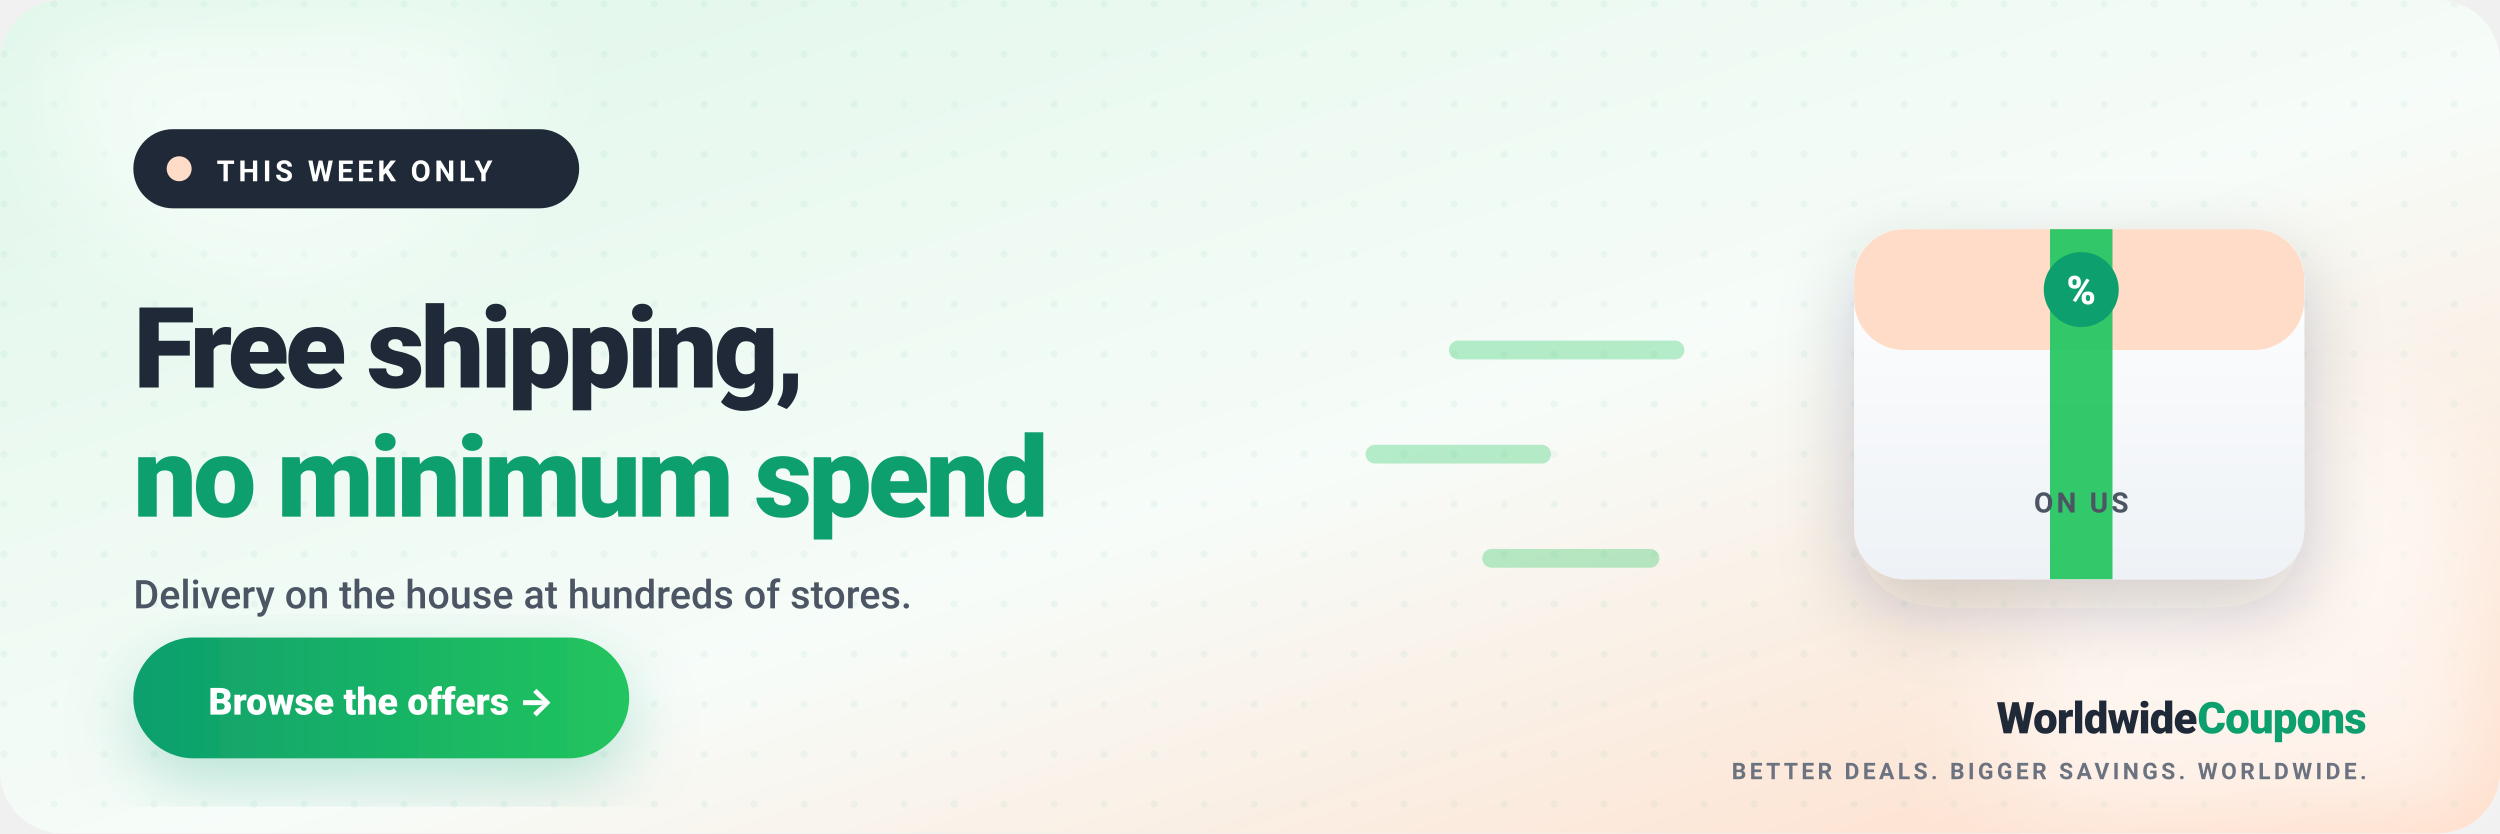
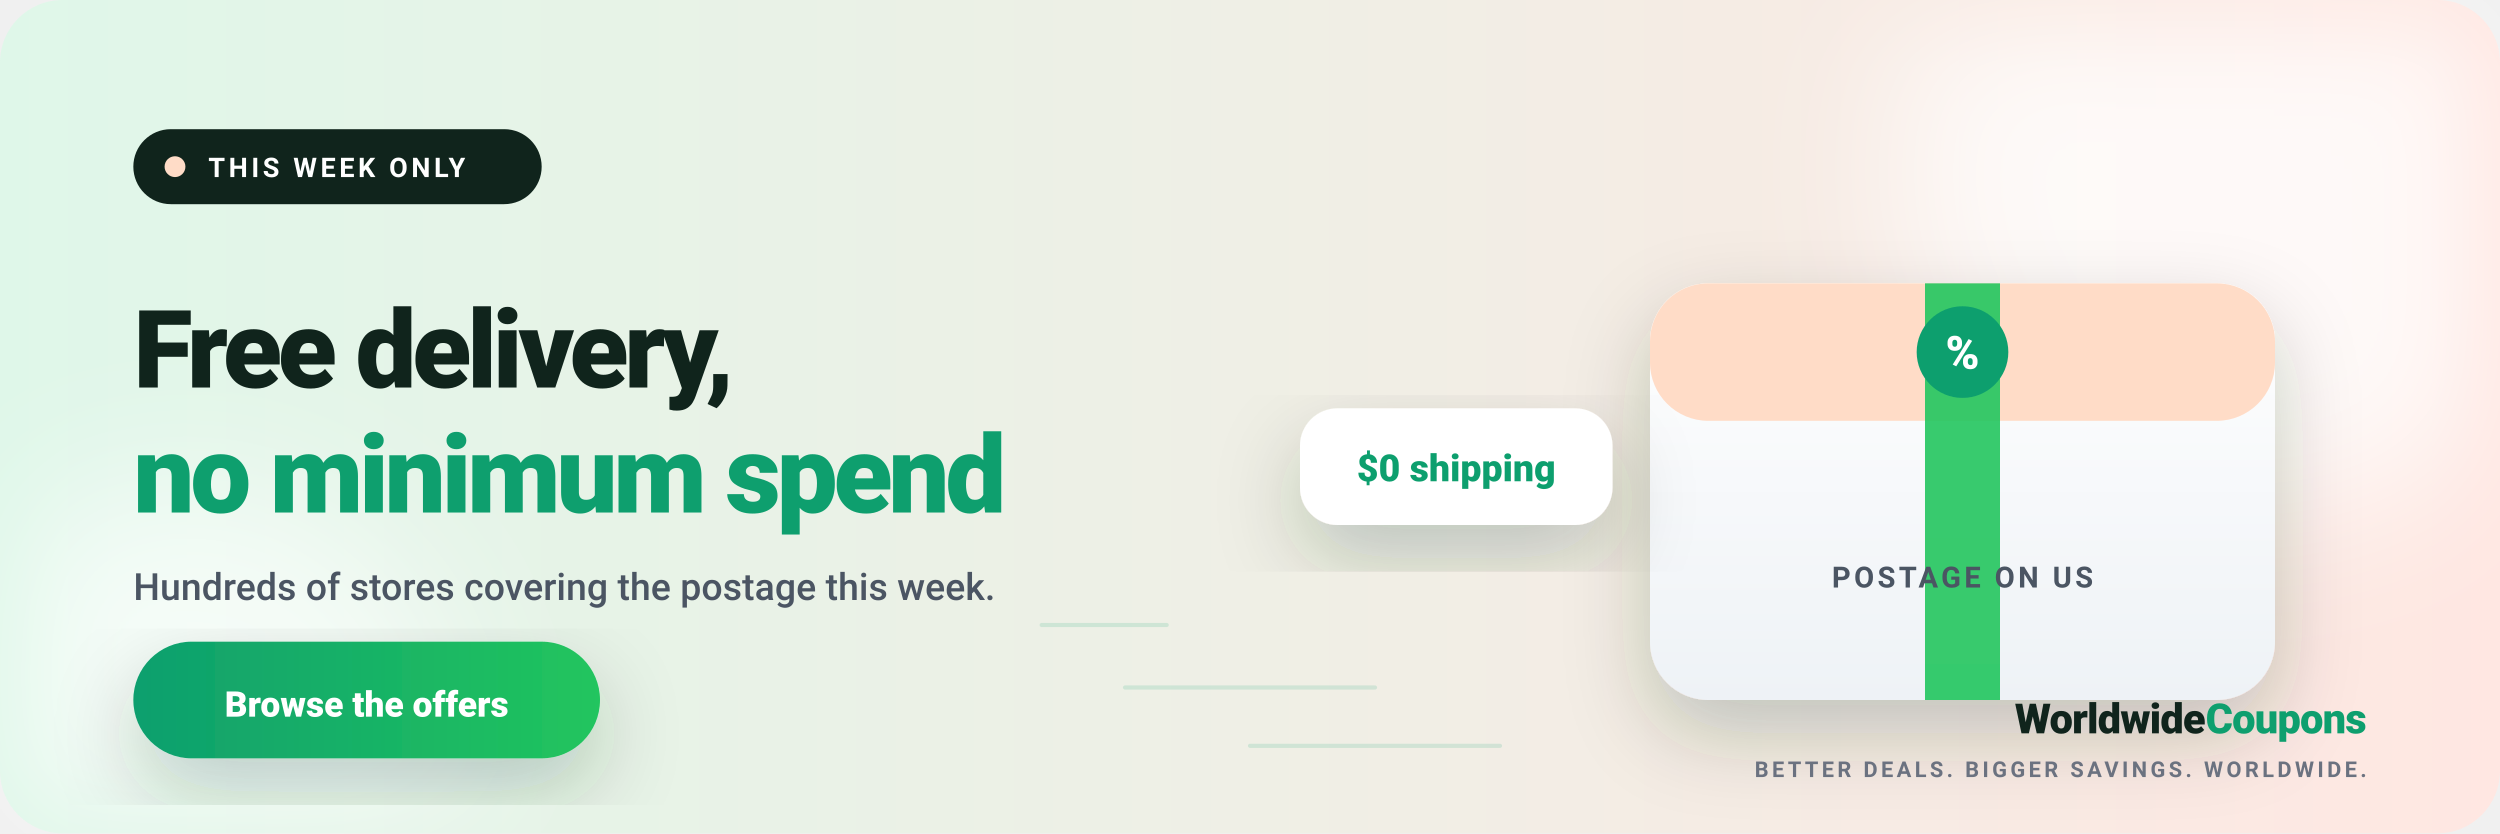
- <svg xmlns="http://www.w3.org/2000/svg" viewBox="0 0 1200 400" width="1200" height="400" role="img" aria-label="Free shipping with no minimum spend — WorldwideCoupons">
+ <svg xmlns="http://www.w3.org/2000/svg" viewBox="0 0 1200 400" width="1200" height="400" role="img" aria-label="Free delivery with no minimum spend — WorldwideCoupons">
  <defs>
-     <filter id="soft" x="-40%" y="-40%" width="180%" height="180%">
-       <feDropShadow dx="0" dy="12" stdDeviation="16" flood-color="#0E9F6E" flood-opacity="0.25" />
+     <filter id="lift" x="-40%" y="-40%" width="180%" height="180%">
+       <feDropShadow dx="0" dy="16" stdDeviation="20" flood-color="#0B3B2A" flood-opacity="0.22" />
    </filter>
-     <filter id="card" x="-40%" y="-40%" width="180%" height="180%">
-       <feDropShadow dx="0" dy="14" stdDeviation="18" flood-color="#1F2937" flood-opacity="0.2" />
+     <filter id="glow" x="-60%" y="-60%" width="220%" height="220%">
+       <feGaussianBlur stdDeviation="34" />
    </filter>
-     <filter id="blur" x="-50%" y="-50%" width="200%" height="200%">
-       <feGaussianBlur stdDeviation="30" />
-     </filter>
-     <pattern id="dots" width="24" height="24" patternUnits="userSpaceOnUse">
-       <circle cx="2" cy="2" r="1.7" fill="#0E9F6E" opacity="0.13" />
-     </pattern>
-     <linearGradient id="bg3" x1="0" y1="0" x2="1" y2="1">
-       <stop offset="0%" stop-color="#DFF7E9" />
-       <stop offset="55%" stop-color="#F7FCF9" />
-       <stop offset="100%" stop-color="#FFDCC7" />
+     <linearGradient id="sheen" x1="0" y1="0" x2="1" y2="1">
+       <stop offset="0%" stop-color="#FFFFFF" stop-opacity="0.9" />
+       <stop offset="100%" stop-color="#FFFFFF" stop-opacity="0.2" />
    </linearGradient>
-     <linearGradient id="cta3" x1="0" y1="0" x2="1" y2="0">
+     <linearGradient id="cta" x1="0" y1="0" x2="1" y2="0">
      <stop offset="0%" stop-color="#0E9F6E" />
      <stop offset="100%" stop-color="#22C55E" />
    </linearGradient>
-     <linearGradient id="box" x1="0" y1="0" x2="0" y2="1">
+     <linearGradient id="band" x1="0" y1="0" x2="1" y2="0">
+       <stop offset="0%" stop-color="#DFF7E9" />
+       <stop offset="100%" stop-color="#FFE7E2" />
+     </linearGradient>
+     <linearGradient id="parcel" x1="0" y1="0" x2="0" y2="1">
      <stop offset="0%" stop-color="#FFFFFF" />
      <stop offset="100%" stop-color="#EEF2F6" />
    </linearGradient>
  </defs>
-   <rect width="1200" height="400" rx="30" fill="url(#bg3)" />
-   <rect width="1200" height="400" rx="30" fill="url(#dots)" opacity="0.4" />
-   <g filter="url(#blur)" opacity="0.6">
-     <circle cx="1100" cy="330" r="140" fill="#FFFFFF" />
-     <circle cx="130" cy="20" r="110" fill="#FFFFFF" />
+   <rect width="1200" height="400" rx="30" fill="url(#band)" />
+   <g clip-path="inset(0 round 30)">
+     <circle cx="1080" cy="80" r="170" fill="#FFFFFF" opacity="0.75" filter="url(#glow)" />
+     <circle cx="90" cy="360" r="130" fill="#FFFFFF" opacity="0.65" filter="url(#glow)" />
+     <g stroke="#0E9F6E" stroke-opacity="0.14" stroke-width="2" stroke-linecap="round">
+       <path d="M540 330h120M600 358h120M500 300h60" />
+     </g>
  </g>
  <g transform="translate(64 62)">
-     <rect width="214" height="38" rx="19" fill="#1F2937" />
-     <circle cx="22" cy="19" r="6" fill="#FFDCC7" />
-     <text x="40" y="25" font-size="14" font-weight="700" letter-spacing="1.8" fill="#FFFFFF" font-family="ui-sans-serif, system-ui, -apple-system, 'Segoe UI', Roboto, sans-serif">THIS WEEK ONLY</text>
+     <rect width="196" height="36" rx="18" fill="#10241C" />
+     <circle cx="20" cy="18" r="5" fill="#FFDCC7" />
+     <text x="36" y="23" font-size="13" font-weight="700" letter-spacing="1.7" fill="#FFFFFF" font-family="ui-sans-serif, system-ui, -apple-system, 'Segoe UI', Roboto, sans-serif">THIS WEEK ONLY</text>
  </g>
-   <text x="64" y="186" font-size="54" font-weight="800" fill="#1F2937" letter-spacing="-1.8" font-family="ui-sans-serif, system-ui, -apple-system, 'Segoe UI', Roboto, sans-serif">Free shipping,</text>
-   <text x="64" y="248" font-size="54" font-weight="800" fill="#0E9F6E" letter-spacing="-1.8" font-family="ui-sans-serif, system-ui, -apple-system, 'Segoe UI', Roboto, sans-serif">no minimum spend</text>
-   <text x="64" y="292" font-size="19" font-weight="500" fill="#4B5563" font-family="ui-sans-serif, system-ui, -apple-system, 'Segoe UI', Roboto, sans-serif">Delivery on the house at hundreds of stores.</text>
-   <g transform="translate(64 306)" filter="url(#soft)">
-     <rect width="238" height="58" rx="29" fill="url(#cta3)" />
-     <text x="119" y="37" text-anchor="middle" font-size="18" font-weight="800" fill="#FFFFFF" font-family="ui-sans-serif, system-ui, -apple-system, 'Segoe UI', Roboto, sans-serif">Browse the offers →</text>
+   <text x="64" y="186" font-size="52" font-weight="800" fill="#10241C" letter-spacing="-2" font-family="ui-sans-serif, system-ui, -apple-system, 'Segoe UI', Roboto, sans-serif">Free delivery,</text>
+   <text x="64" y="246" font-size="52" font-weight="800" fill="#0E9F6E" letter-spacing="-2" font-family="ui-sans-serif, system-ui, -apple-system, 'Segoe UI', Roboto, sans-serif">no minimum spend</text>
+   <text x="64" y="288" font-size="18" font-weight="500" fill="#4B5563" font-family="ui-sans-serif, system-ui, -apple-system, 'Segoe UI', Roboto, sans-serif">Hundreds of stores covering the postage this week.</text>
+   <g transform="translate(64 308)" filter="url(#lift)">
+     <rect width="224" height="56" rx="28" fill="url(#cta)" />
+     <text x="112" y="36" text-anchor="middle" font-size="17" font-weight="800" fill="#FFFFFF" font-family="ui-sans-serif, system-ui, -apple-system, 'Segoe UI', Roboto, sans-serif">Browse the offers</text>
  </g>
-   <g filter="url(#card)" transform="translate(890 110)">
-     <rect x="0" y="0" width="216" height="168" rx="24" fill="url(#box)" />
-     <rect x="0" y="0" width="216" height="58" rx="24" fill="#FFDCC7" />
-     <rect x="94" y="0" width="30" height="168" fill="#22C55E" opacity="0.92" />
-     <circle cx="109" cy="29" r="18" fill="#0E9F6E" />
-     <text x="109" y="36" text-anchor="middle" font-size="19" font-weight="800" fill="#FFFFFF" font-family="ui-sans-serif, system-ui, -apple-system, 'Segoe UI', Roboto, sans-serif">%</text>
-     <text x="109" y="136" text-anchor="middle" font-size="13.5" font-weight="700" letter-spacing="1.5" fill="#4B5563" font-family="ui-sans-serif, system-ui, -apple-system, 'Segoe UI', Roboto, sans-serif">ON US</text>
+   <g filter="url(#lift)" transform="translate(792 96)">
+     <rect x="0" y="40" width="300" height="200" rx="28" fill="url(#parcel)" />
+     <rect x="0" y="40" width="300" height="66" rx="28" fill="#FFDCC7" />
+     <rect x="132" y="40" width="36" height="200" fill="#22C55E" opacity="0.9" />
+     <circle cx="150" cy="73" r="22" fill="#0E9F6E" />
+     <text x="150" y="81" text-anchor="middle" font-size="22" font-weight="800" fill="#FFFFFF" font-family="ui-sans-serif, system-ui, -apple-system, 'Segoe UI', Roboto, sans-serif">%</text>
+     <text x="150" y="186" text-anchor="middle" font-size="14" font-weight="700" letter-spacing="1.6" fill="#4B5563" font-family="ui-sans-serif, system-ui, -apple-system, 'Segoe UI', Roboto, sans-serif">POSTAGE ON US</text>
  </g>
-   <g stroke="#22C55E" stroke-width="9" stroke-linecap="round" opacity="0.32">
-     <path d="M700 168h104" />
-     <path d="M660 218h80" />
-     <path d="M716 268h76" />
+   <g transform="translate(624 196)" filter="url(#lift)">
+     <rect width="150" height="56" rx="18" fill="#FFFFFF" />
+     <text x="75" y="35" text-anchor="middle" font-size="18" font-weight="800" fill="#0E9F6E" font-family="ui-sans-serif, system-ui, -apple-system, 'Segoe UI', Roboto, sans-serif">$0 shipping</text>
  </g>
  <g transform="translate(1136 352)">
-     <text x="0" y="0" text-anchor="end" font-size="21" font-weight="800" fill="#1F2937" letter-spacing="-0.4" font-family="ui-sans-serif, system-ui, -apple-system, 'Segoe UI', Roboto, sans-serif">Worldwide<tspan fill="#0E9F6E">Coupons</tspan>
+     <text x="0" y="0" text-anchor="end" font-size="20" font-weight="800" fill="#10241C" letter-spacing="-0.4" font-family="ui-sans-serif, system-ui, -apple-system, 'Segoe UI', Roboto, sans-serif">Worldwide<tspan fill="#0E9F6E">Coupons</tspan>
    </text>
-     <text x="0" y="22" text-anchor="end" font-size="11" font-weight="600" fill="#6B7280" letter-spacing="1.6" font-family="ui-sans-serif, system-ui, -apple-system, 'Segoe UI', Roboto, sans-serif">BETTER DEALS. BIGGER SAVINGS. WORLDWIDE.</text>
+     <text x="0" y="21" text-anchor="end" font-size="10.5" font-weight="600" fill="#6B7280" letter-spacing="1.6" font-family="ui-sans-serif, system-ui, -apple-system, 'Segoe UI', Roboto, sans-serif">BETTER DEALS. BIGGER SAVINGS. WORLDWIDE.</text>
  </g>
</svg>
